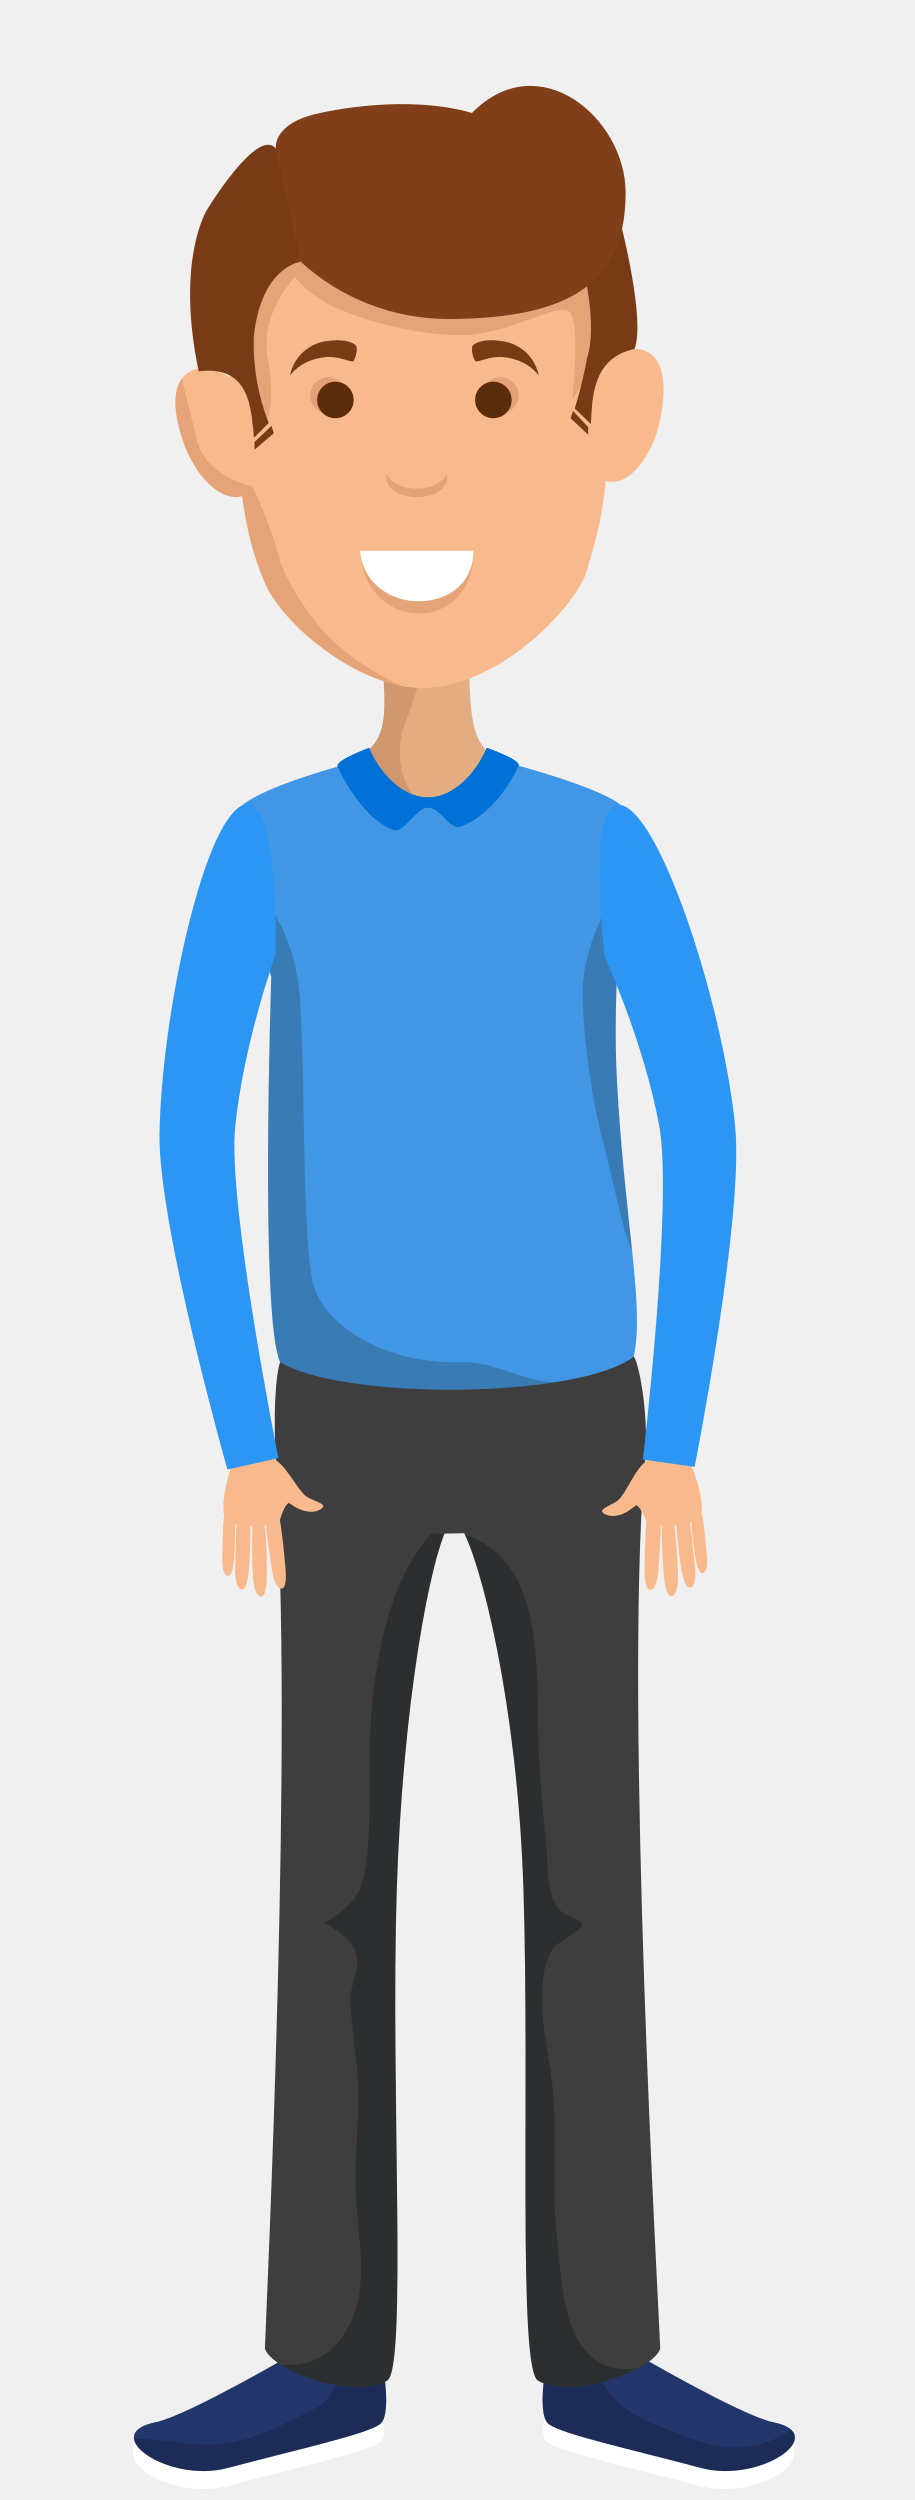
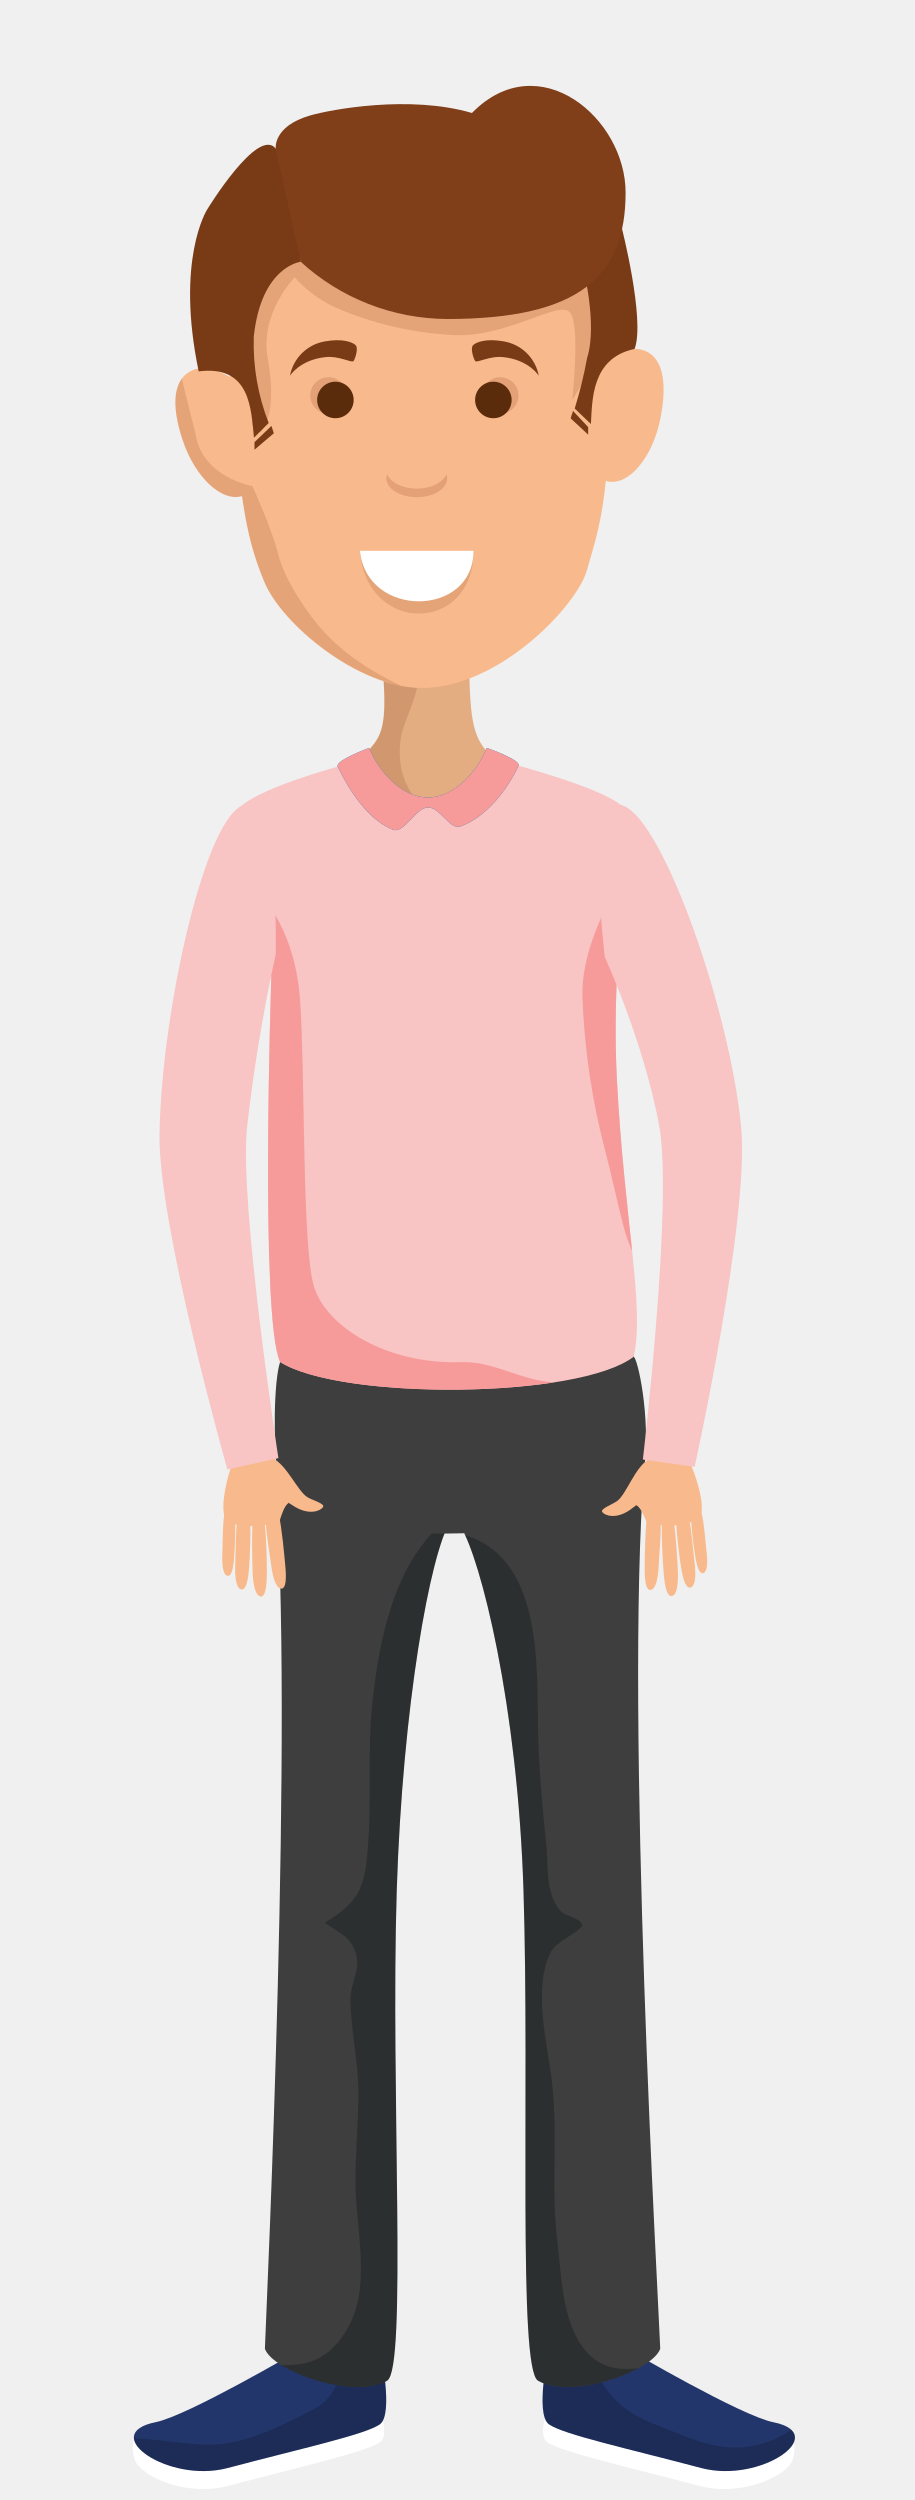
<svg xmlns="http://www.w3.org/2000/svg" viewBox="0 0 300.52 821.26">
  <defs>
-     <style>.cls-1{isolation:isolate;}.cls-2{fill:#fff;}.cls-3{fill:#22366b;}.cls-4{fill:#cfcfcf;}.cls-10,.cls-13,.cls-14,.cls-4,.cls-6,.cls-8{mix-blend-mode:multiply;}.cls-5{fill:#3e3e3e;}.cls-6{fill:#b7c1c6;}.cls-7{fill:#4197e5;}.cls-8{fill:#ddcfc9;}.cls-9{fill:#e3ac81;}.cls-10{fill:#ebe0da;}.cls-11{fill:#f8ba8c;}.cls-12{fill:#793b16;}.cls-13{fill:#eadbd5;}.cls-14{fill:#eadbd8;}.cls-15{fill:#5b2c0b;}.cls-16{fill:#803e19;}.cls-17{fill:#0874b7;}.cls-18{fill:#2b96f4;}.cls-19{fill:#0071d6;}</style>
+     <style>.cls-1{isolation:isolate;}.cls-2{fill:#fff;}.cls-3{fill:#22366b;}.cls-4{fill:#cfcfcf;}.cls-10,.cls-13,.cls-4,.cls-6{mix-blend-mode:multiply;}.cls-5{fill:#3e3e3e;}.cls-6{fill:#b7c1c6;}.cls-7{fill:#f8c4c4;}.cls-8{fill:#f79a9a;}.cls-9{fill:#e3ac81;}.cls-10{fill:#ebe0da;}.cls-11{fill:#f8ba8c;}.cls-12{fill:#793b16;}.cls-13{fill:#eadbd8;}.cls-14{fill:#5b2c0b;}.cls-15{fill:#803e19;}.cls-16{fill:#0874b7;}.cls-17{fill:#2b96f4;}</style>
  </defs>
  <g class="cls-1">
    <g id="OBJECT">
      <path class="cls-2" d="M74.76,816.67c24.38-6.46,45.14-11.14,50-14.34,3.3-2.16-.06-10.67-.06-10.67L98.42,778,44,800.84s-1.26,5.41,1,8.59C48.87,814.71,62.51,819.91,74.76,816.67Z" />
      <path class="cls-2" d="M229.85,816.67c-24.38-6.46-45.14-11.14-50-14.34-3.3-2.16.07-10.67.07-10.67L206.19,778l54.43,22.89s1.28,5.41-1,8.59C255.75,814.71,242.1,819.91,229.85,816.67Z" />
      <path class="cls-3" d="M230.35,810.76c-24.37-6.46-45.24-11-50-14.34s0-24.86,0-24.86l26.36.48S243.41,793.58,254,795.7C273.12,799.53,250,815.94,230.35,810.76Z" />
      <path class="cls-4" d="M259.91,798.18A32.37,32.37,0,0,1,240.09,804c-5.9-.33-11.4-2.13-16.83-4.37-5.62-2.32-12.27-4.46-17.26-8-7.22-5.1-10.39-12.88-15.17-19.92l-10.5-.2s-4.78,21.51,0,24.86,25.65,7.88,50,14.34C247,815.16,266.21,804,259.91,798.18Z" />
      <path class="cls-5" d="M151.24,501.37c6.69,10.52,18.82,59,20.73,119.64,2.06,65.48-1.91,157.25,4.78,161.07,11.27,6.44,37.76-3.34,40.14-10.52-.47-13.85-11.72-207.7-5.27-288.71C174.11,461.11,136,477.44,151.24,501.37Z" />
      <path class="cls-6" d="M192.37,772.24c-7.83-9.22-7.92-25-9.31-36.42-2.2-18.15.53-35.88-2-54.09-1.64-11.83-5.71-28.62-.39-39.93,1.86-4,7.39-5.72,10.24-8.72,1.9-2-4.26-3.65-5.51-4.37-1.75-1-2.94-3.21-3.69-5-2.32-5.43-1.66-12.55-2.29-18.31-1.07-9.82-1.92-19.66-2.42-29.53-1.17-22.77,3.57-63-24.21-71.58,6.86,14.8,17.4,60.47,19.17,116.69,2.06,65.48-1.91,157.25,4.78,161.07,8,4.57,23.67,1,32.94-4.08C203.3,778.75,197.18,777.91,192.37,772.24Z" />
      <path class="cls-3" d="M74.76,810.76c24.38-6.46,45.24-11,50-14.34s0-24.86,0-24.86L98.42,772S61.7,793.58,51.11,795.7C32,799.53,55.16,815.94,74.76,810.76Z" />
      <path class="cls-4" d="M124.78,771.56l-14,.26a15.91,15.91,0,0,1-7.93,19.72c-8.18,4.25-17.56,9-26.58,10.83-10.13,2.11-20.82-1-31-1.25a3.31,3.31,0,0,1-1.3-.28c.2,5.94,16.44,13.71,30.78,9.92,24.38-6.46,45.24-11,50-14.34S124.78,771.56,124.78,771.56Z" />
      <path class="cls-5" d="M148.05,499.54c-6.69,10.51-15.8,60.78-17.71,121.47-2.06,65.48,3.52,157.25-3.17,161.07-11.27,6.44-37.76-3.34-40.15-10.52.5-14.29,9.72-207.4,3.23-288.83C127.77,461,163.28,475.61,148.05,499.54Z" />
      <path class="cls-6" d="M148.05,499.54c.49-.78.93-1.54,1.32-2.3-19.23,13-24.76,40.2-27.08,62.34-1.63,15.55-.18,31-1.4,46.53-.47,6.07-.91,13.23-5,18.15-2.58,3.13-5.9,5.3-9.29,7.41,3.52,2.34,7.76,4.3,9.51,8,3.34,7-1.24,11-1,18,.31,10.14,2.64,20.09,2.61,30.27s-1.13,20.53-.92,30.79c.31,15.07,5.45,33.79-3.42,47.48-6,9.23-12.54,10.88-21,10.74,8.9,5.57,26.19,10,34.74,5.13,6.69-3.82,1.11-95.59,3.17-161.07C132.25,560.32,141.36,510.05,148.05,499.54Z" />
      <path class="cls-5" d="M91.46,487.79c-1.88-13.87-1.47-34.4.56-40.38S205,429.17,208.14,445.72c1.24.06,5.67,19.45,3.48,37.13C208.4,508.94,94.57,510.72,91.46,487.79Z" />
      <path class="cls-7" d="M208.14,445.72C189.87,459.61,112,460,92,447.41c-6.68-14.59-2.89-126.52-2.89-126.52S73.38,271.14,77.94,266c9.28-10.5,63.53-21.76,63.53-21.76S199.19,257,205.5,266c3.07,4.39-5.13,45-2.83,88.87C205.11,401.27,211.92,429.75,208.14,445.72Z" />
      <path class="cls-8" d="M191.34,327.68a231.33,231.33,0,0,0,7.64,51c2.09,8.12,3.82,16.33,5.91,24.44a60.72,60.72,0,0,0,2.77,7.91c-1.53-14.81-3.79-33.31-5-56.17-1.38-26.4,1-51.61,2.51-68.46C198,299.31,190.91,313.45,191.34,327.68Z" />
      <path class="cls-8" d="M151.88,447.47c-25,.9-44.8-11.75-48.75-24.87s-2.84-69.46-4.56-94.13c-1.19-17-7.54-30.54-18.72-41.23,3.54,15.51,9.28,33.65,9.28,33.65S85.34,432.82,92,447.41c14.48,9.16,59.48,11.44,90.06,6.7C171.63,453.67,161.91,447.11,151.88,447.47Z" />
      <path class="cls-9" d="M166.45,250.41s-7.19,12.72-24.3,12.72a34,34,0,0,1-26.25-12.61s3.23-1.17,7.07-6.31,4.33-12.36,1.38-37.81c-3.65-31.56,28.72-34.23,30.06-6.45-.81,32.2.27,39.67,4.29,45.35C161.46,249.2,166.45,250.41,166.45,250.41Z" />
      <path class="cls-10" d="M131.57,243.07c1.12-8.51,11-21.63,2.47-29.14a21.86,21.86,0,0,0-9.37-4.66c2.59,23.11,2.1,29.86-1.7,34.94s-7.07,6.31-7.07,6.31A39.77,39.77,0,0,0,136.25,262C132.41,257.22,130.58,250.66,131.57,243.07Z" />
      <path class="cls-11" d="M209.93,114.71c-2.39-.42-5.66.56-8.78,2.52.21-8.64.35-17.75.49-27.38.49-34.42-35.73-51.47-65.7-47.94C98.51,46.31,73.25,61.56,74.06,92c.21,8,.65,19.35,1.48,31.85-4.05-2.44-8.53-3.47-11.41-2.55-7.42,2.39-8.14,11.46-4.07,23.5S72.74,164.94,79.49,163c1.81,12.55,3.86,19.76,7.32,28.14,5.81,14.06,31,34.87,51.78,34.87,25.34,0,50.75-26.93,54.12-38.39,2.88-9.81,5-16.63,6.31-29.67a4.41,4.41,0,0,0,.7.23c7,1.34,14.68-8,17.23-20.71C219.46,124.93,217.59,116,209.93,114.71Z" />
      <path class="cls-10" d="M104.11,204.85c-4.75-5.83-10.86-15.29-12.65-22.57-2.06-8.38-8.53-22.59-8.53-22.59s-16.33-2.78-18.66-16.9c-.26-1.59-4.34-16.93-4.49-18.52-3.13,4.12-2.77,11.47.28,20.49,4.09,12.05,12.68,20.18,19.43,18.19,1.81,12.55,3.86,19.76,7.32,28.14,5.17,12.51,25.71,30.35,44.78,34.14C121.06,220.11,111.49,213.91,104.11,204.85Z" />
      <path class="cls-10" d="M201.5,99c-3.73-10.17-2.38-20-11.22-22.37-5.73-1.53-31.77,21-37.47,19.43-12.69-3.62-23.34-8.25-33.41-16.8-3.08-2.62-8.78-7.33-12.74-3.44-2.54,2.5-8.6-2.78-10,.45-3.34,7.58-8-2.14-13.28,4.39-1.63,2-4,13.07-5.9,14.79-2.92,2.65,4.72,23.88,5.06,27.4a138.43,138.43,0,0,1,.26,16.79c.26-.32,2.58,2.77,2.85,2.44,4.72-5.83,3.59-17.27,2.3-24.43-2.68-14.89,8.87-26.52,8.87-26.52A40.69,40.69,0,0,0,110.14,101a111.61,111.61,0,0,0,39,9.08c17.48.86,34.48-11.6,38.06-7.48s.77,28.76.77,28.76S204.16,106.23,201.5,99Z" />
      <path class="cls-12" d="M98.78,86s0-25.24-8.2-37.2C84.69,41.45,68,68.91,68,68.91S57.59,85.3,65.27,122c17-2.15,17.19,12.3,18.16,21.79,1.71-1.77,4.84-4.83,4.84-4.83a71.19,71.19,0,0,1-4.9-28.39C85.83,87.44,98.78,86,98.78,86Z" />
      <path class="cls-12" d="M191.32,86.91s5.14,19.44,1.54,30.7a139.3,139.3,0,0,1-4.07,16.59l5.33,5.11c.45-7.73.08-21.7,14.35-24.68,3.57-9.57-4.35-40.33-4.35-40.33Z" />
      <path class="cls-12" d="M116.18,118.57c-.55.85-4.66-1.76-9.31-1.25-8.44.91-11.62,6.12-11.62,6.12a14.08,14.08,0,0,1,11.6-11.31c5.75-1,8.87.25,9.93,1.21S116.72,117.72,116.18,118.57Z" />
      <path class="cls-10" d="M118.22,181.05c2.2,27.6,37.36,27.11,37.36,0Z" />
-       <path class="cls-13" d="M78.58,338.22c-2.25,8.21-5.14,17.61-9.94,24.75-1.38,2-2.92,4.87-5.2,6-4.93,2.52-3.06,5.47.05,8.55,13,12.93,6.89,31.43,10.26,47.77,2,9.6,4.35,19.16,6.75,28.65,2,7.73,5.57,14.18,10.06,20.4C87.12,456.58,75,391.81,77.25,370.06c2.87-28,13.33-56.61,13.33-56.61s0-4.42-.28-10.59c-1.25,2.89-2.47,5.8-3.61,8.73C83.31,320.31,81.05,329.22,78.58,338.22Z" />
-       <path class="cls-14" d="M136.9,160.52c-4.73,0-8.69-2.05-9.71-4.79a4,4,0,0,0-.27,1.4c0,3.42,4.47,6.19,10,6.19s10-2.77,10-6.19a4,4,0,0,0-.27-1.4C145.59,158.47,141.63,160.52,136.9,160.52Z" />
-       <path class="cls-14" d="M113.92,129.93a6,6,0,1,1-6-6A6,6,0,0,1,113.92,129.93Z" />
-       <path class="cls-15" d="M116.18,131.39a6,6,0,1,1-6-6A6,6,0,0,1,116.18,131.39Z" />
+       <path class="cls-13" d="M136.9,160.52c-4.73,0-8.69-2.05-9.71-4.79a4,4,0,0,0-.27,1.4c0,3.42,4.47,6.19,10,6.19s10-2.77,10-6.19a4,4,0,0,0-.27-1.4C145.59,158.47,141.63,160.52,136.9,160.52Z" />
+       <path class="cls-13" d="M113.92,129.93a6,6,0,1,1-6-6A6,6,0,0,1,113.92,129.93Z" />
+       <path class="cls-14" d="M116.18,131.39a6,6,0,1,1-6-6A6,6,0,0,1,116.18,131.39Z" />
      <path class="cls-12" d="M156.07,118.57c.54.85,4.65-1.76,9.3-1.25,8.44.91,11.63,6.12,11.63,6.12a14.09,14.09,0,0,0-11.61-11.31c-5.75-1-8.87.25-9.93,1.21S155.52,117.72,156.07,118.57Z" />
-       <path class="cls-14" d="M158.32,129.93a6,6,0,1,0,6-6A6,6,0,0,0,158.32,129.93Z" />
-       <path class="cls-15" d="M156.07,131.39a6,6,0,1,0,6-6A6,6,0,0,0,156.07,131.39Z" />
-       <path class="cls-16" d="M205.51,63.31c0,27.48-15.17,41.48-58.63,41.48A71.83,71.83,0,0,1,98.78,86l-8.2-37.2s-1-7.3,11.28-10.86c6.7-1.94,32.68-6.86,53.17-.82C177,14.68,205.56,38.86,205.51,63.31Z" />
-       <path class="cls-17" d="M159.9,245.68c-3.08,7.66-10.57,16.3-19.33,16.3s-16.25-8.64-19.33-16.3c0,0-11.22,4.17-10.31,6.11,3.62,7.74,10.19,17.79,18.24,20.79,3.55,1.33,7.45-7.33,11.46-7.33s7.18,7.48,10.61,6.26c8.36-3,15.45-12,19.1-20C171.19,249.64,159.9,245.68,159.9,245.68Z" />
+       <path class="cls-13" d="M158.32,129.93a6,6,0,1,0,6-6A6,6,0,0,0,158.32,129.93Z" />
+       <path class="cls-14" d="M156.07,131.39a6,6,0,1,0,6-6A6,6,0,0,0,156.07,131.39Z" />
+       <path class="cls-15" d="M205.51,63.31c0,27.48-15.17,41.48-58.63,41.48A71.83,71.83,0,0,1,98.78,86l-8.2-37.2s-1-7.3,11.28-10.86c6.7-1.94,32.68-6.86,53.17-.82C177,14.68,205.56,38.86,205.51,63.31Z" />
+       <path class="cls-16" d="M159.9,245.68c-3.08,7.66-10.57,16.3-19.33,16.3s-16.25-8.64-19.33-16.3c0,0-11.22,4.17-10.31,6.11,3.62,7.74,10.19,17.79,18.24,20.79,3.55,1.33,7.45-7.33,11.46-7.33s7.18,7.48,10.61,6.26c8.36-3,15.45-12,19.1-20C171.19,249.64,159.9,245.68,159.9,245.68Z" />
      <polygon class="cls-12" points="193.22 142.79 187.45 137.42 188.24 135 193.22 140.31 193.22 142.79" />
      <polygon class="cls-12" points="83.6 147.73 89.96 142.33 89.17 139.91 83.6 145.24 83.6 147.73" />
      <path class="cls-2" d="M118.24,180.93c2.2,22.34,37.32,21.94,37.32,0Z" />
-       <path class="cls-18" d="M112.49,250l-.12-.12S119.82,247.81,112.49,250Z" />
+       <path class="cls-17" d="M112.49,250l-.12-.12S119.82,247.81,112.49,250Z" />
      <path class="cls-11" d="M230.36,497c1.58-5.69-6.36-26.4-11.17-26.28-4,.1-10.43,16.14-10.18,23.7,1.55.88,2.69,3.93,3.33,5.42S228.78,502.71,230.36,497Z" />
      <path class="cls-11" d="M218,516.43c-.33-4.14-.71-10.64-.59-16.32a12.6,12.6,0,0,0,3.85-.81c.83,5.27,1.16,12,1.39,16,.33,5.85-.48,8.84-2,9C219.25,524.51,218.39,521.78,218,516.43Z" />
      <path class="cls-11" d="M223.62,514.2c-.57-3.85-1.35-9.93-1.57-15.25a16,16,0,0,0,4.09-1.11c1.13,4.91,1.5,11.42,2,15.19.68,5.46.07,8.28-1.44,8.51C225.37,521.74,224.37,519.21,223.62,514.2Z" />
      <path class="cls-11" d="M228.26,510.49a130.07,130.07,0,0,1-1.35-13,13.06,13.06,0,0,0,3.49-.94c1,4.19,1.28,9.74,1.68,13,.58,4.67.06,7.07-1.22,7.27C229.75,516.93,228.89,514.76,228.26,510.49Z" />
      <path class="cls-11" d="M211.78,514.57c.07-3.9.11-11.45.77-16.73,1.29.11,3.18,1.27,4.42,1,.31,5-.41,11.5-.57,15.29-.23,5.51-1.3,8.19-2.83,8.17C212.26,522.29,211.69,519.62,211.78,514.57Z" />
      <path class="cls-11" d="M202.85,493c3.06-2.43,5.73-11,10.33-13.66.7,1.1,4.22,6.47,5.18,7.29-3.81,3.29-8.28,7.2-11.4,9.37-4.52,3.15-8.2,1.94-9.11.71C197.07,495.61,201.31,494.19,202.85,493Z" />
-       <path class="cls-18" d="M228.18,481.87l-17-2.41s10-84.66,5.37-109.68c-5.13-27.72-17.86-55.35-17.86-55.35s-6.89-55.09,6.26-49.67,32.82,66.92,36.57,105.47C244.4,400,228.18,481.87,228.18,481.87Z" />
-       <path class="cls-19" d="M159.9,245.68c-3.08,7.66-10.57,16.3-19.33,16.3s-16.25-8.64-19.33-16.3c0,0-11.22,4.17-10.31,6.11,3.62,7.74,10.19,17.79,18.24,20.79,3.55,1.33,7.45-7.33,11.46-7.33s7.18,7.48,10.61,6.26c8.36-3,15.45-12,19.1-20C171.19,249.64,159.9,245.68,159.9,245.68Z" />
+       <path class="cls-7" d="M228.18,481.87l-17-2.41s10-84.66,5.37-109.68c-5.13-27.72-17.86-55.35-17.86-55.35s-6.89-55.09,6.26-49.67,34.75,66.78,38.5,105.33C246.33,399.84,228.18,481.87,228.18,481.87Z" />
      <path class="cls-11" d="M73.75,498c-2-5.54,4.21-26.83,9-27.1,4-.22,11.7,15.25,12.06,22.81-1.48,1-2.37,4.13-2.88,5.67S75.79,503.55,73.75,498Z" />
      <path class="cls-11" d="M87.67,516.35c0-4.15-.15-10.66-.73-16.31a12.92,12.92,0,0,1-3.91-.5c-.4,5.32-.18,12-.08,16.06.14,5.86,1.19,8.77,2.76,8.85C87.05,524.51,87.68,521.71,87.67,516.35Z" />
      <path class="cls-11" d="M81.85,514.59c.26-3.9.55-10,.34-15.34a15.76,15.76,0,0,1-4.16-.77c-.74,5-.58,11.5-.74,15.3-.24,5.5.6,8.26,2.12,8.37C80.72,522.24,81.52,519.63,81.85,514.59Z" />
      <path class="cls-11" d="M76.94,511.26c.22-3.32.46-8.55.29-13.09a13.4,13.4,0,0,1-3.56-.65c-.62,4.25-.48,9.81-.63,13-.2,4.7.52,7.06,1.81,7.15C76,517.79,76.66,515.57,76.94,511.26Z" />
      <path class="cls-11" d="M93.69,514c-.39-3.88-1-11.4-2.12-16.61-1.28.22-3.07,1.53-4.32,1.36.1,5,1.34,11.43,1.8,15.2.68,5.47,2,8.06,3.48,7.91C93.84,521.73,94.19,519,93.69,514Z" />
      <path class="cls-11" d="M100.84,491.74c-3.24-2.18-6.6-10.49-11.4-12.79-.6,1.16-3.68,6.79-4.57,7.68,4.07,3,8.84,6.52,12.12,8.43,4.76,2.77,8.33,1.26,9.14,0C106.83,493.91,102.48,492.83,100.84,491.74Z" />
-       <path class="cls-18" d="M74.7,482.73,91.46,479s-16.8-83.58-14.21-108.89c2.87-28,13.33-56.61,13.33-56.61s1.35-55.19-11.33-48.72S53,333.8,52.4,372.52C51.92,402.4,74.7,482.73,74.7,482.73Z" />
+       <path class="cls-7" d="M74.7,482.73,91.46,479s-12.9-83.26-10.31-108.57a549.68,549.68,0,0,1,9.43-56.93s1.35-55.19-11.33-48.72S53,333.8,52.4,372.52C51.92,402.4,74.7,482.73,74.7,482.73Z" />
+       <path class="cls-8" d="M159.9,245.68c-3.08,7.66-10.57,16.3-19.33,16.3s-16.25-8.64-19.33-16.3c0,0-11.22,4.17-10.31,6.11,3.62,7.74,10.19,17.79,18.24,20.79,3.55,1.33,7.45-7.33,11.46-7.33s7.18,7.48,10.61,6.26c8.36-3,15.45-12,19.1-20C171.19,249.64,159.9,245.68,159.9,245.68Z" />
    </g>
  </g>
</svg>
